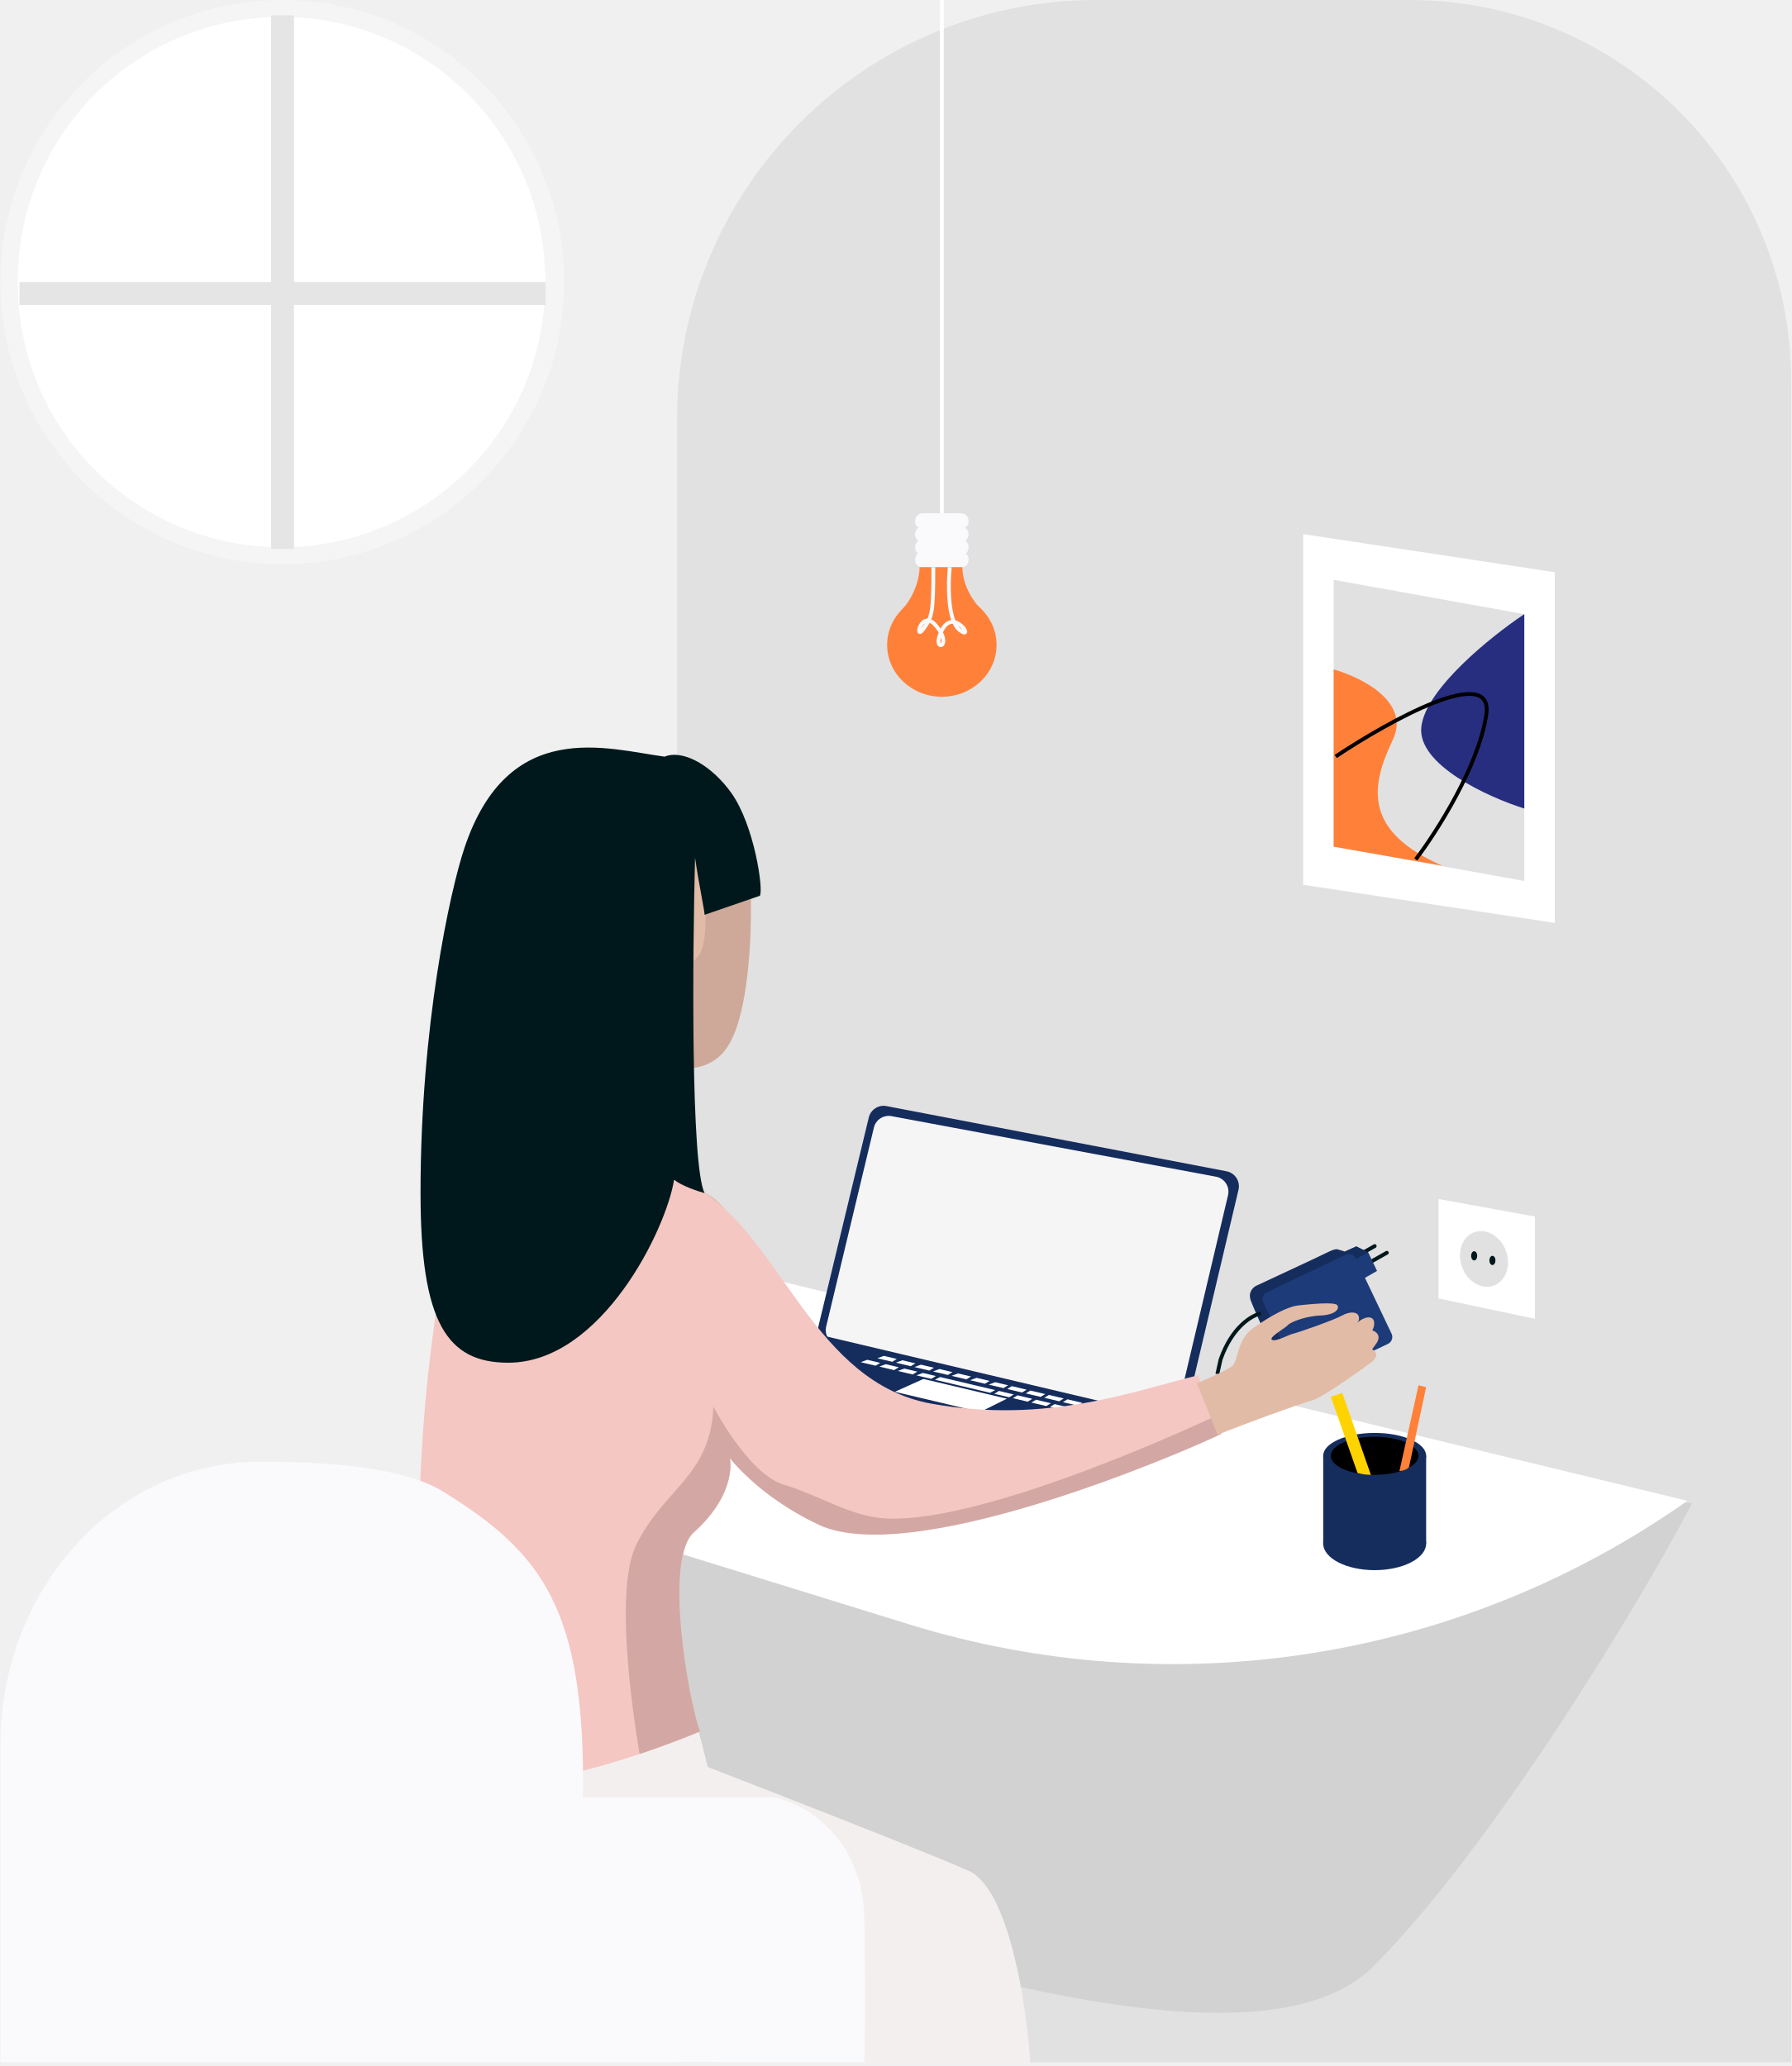
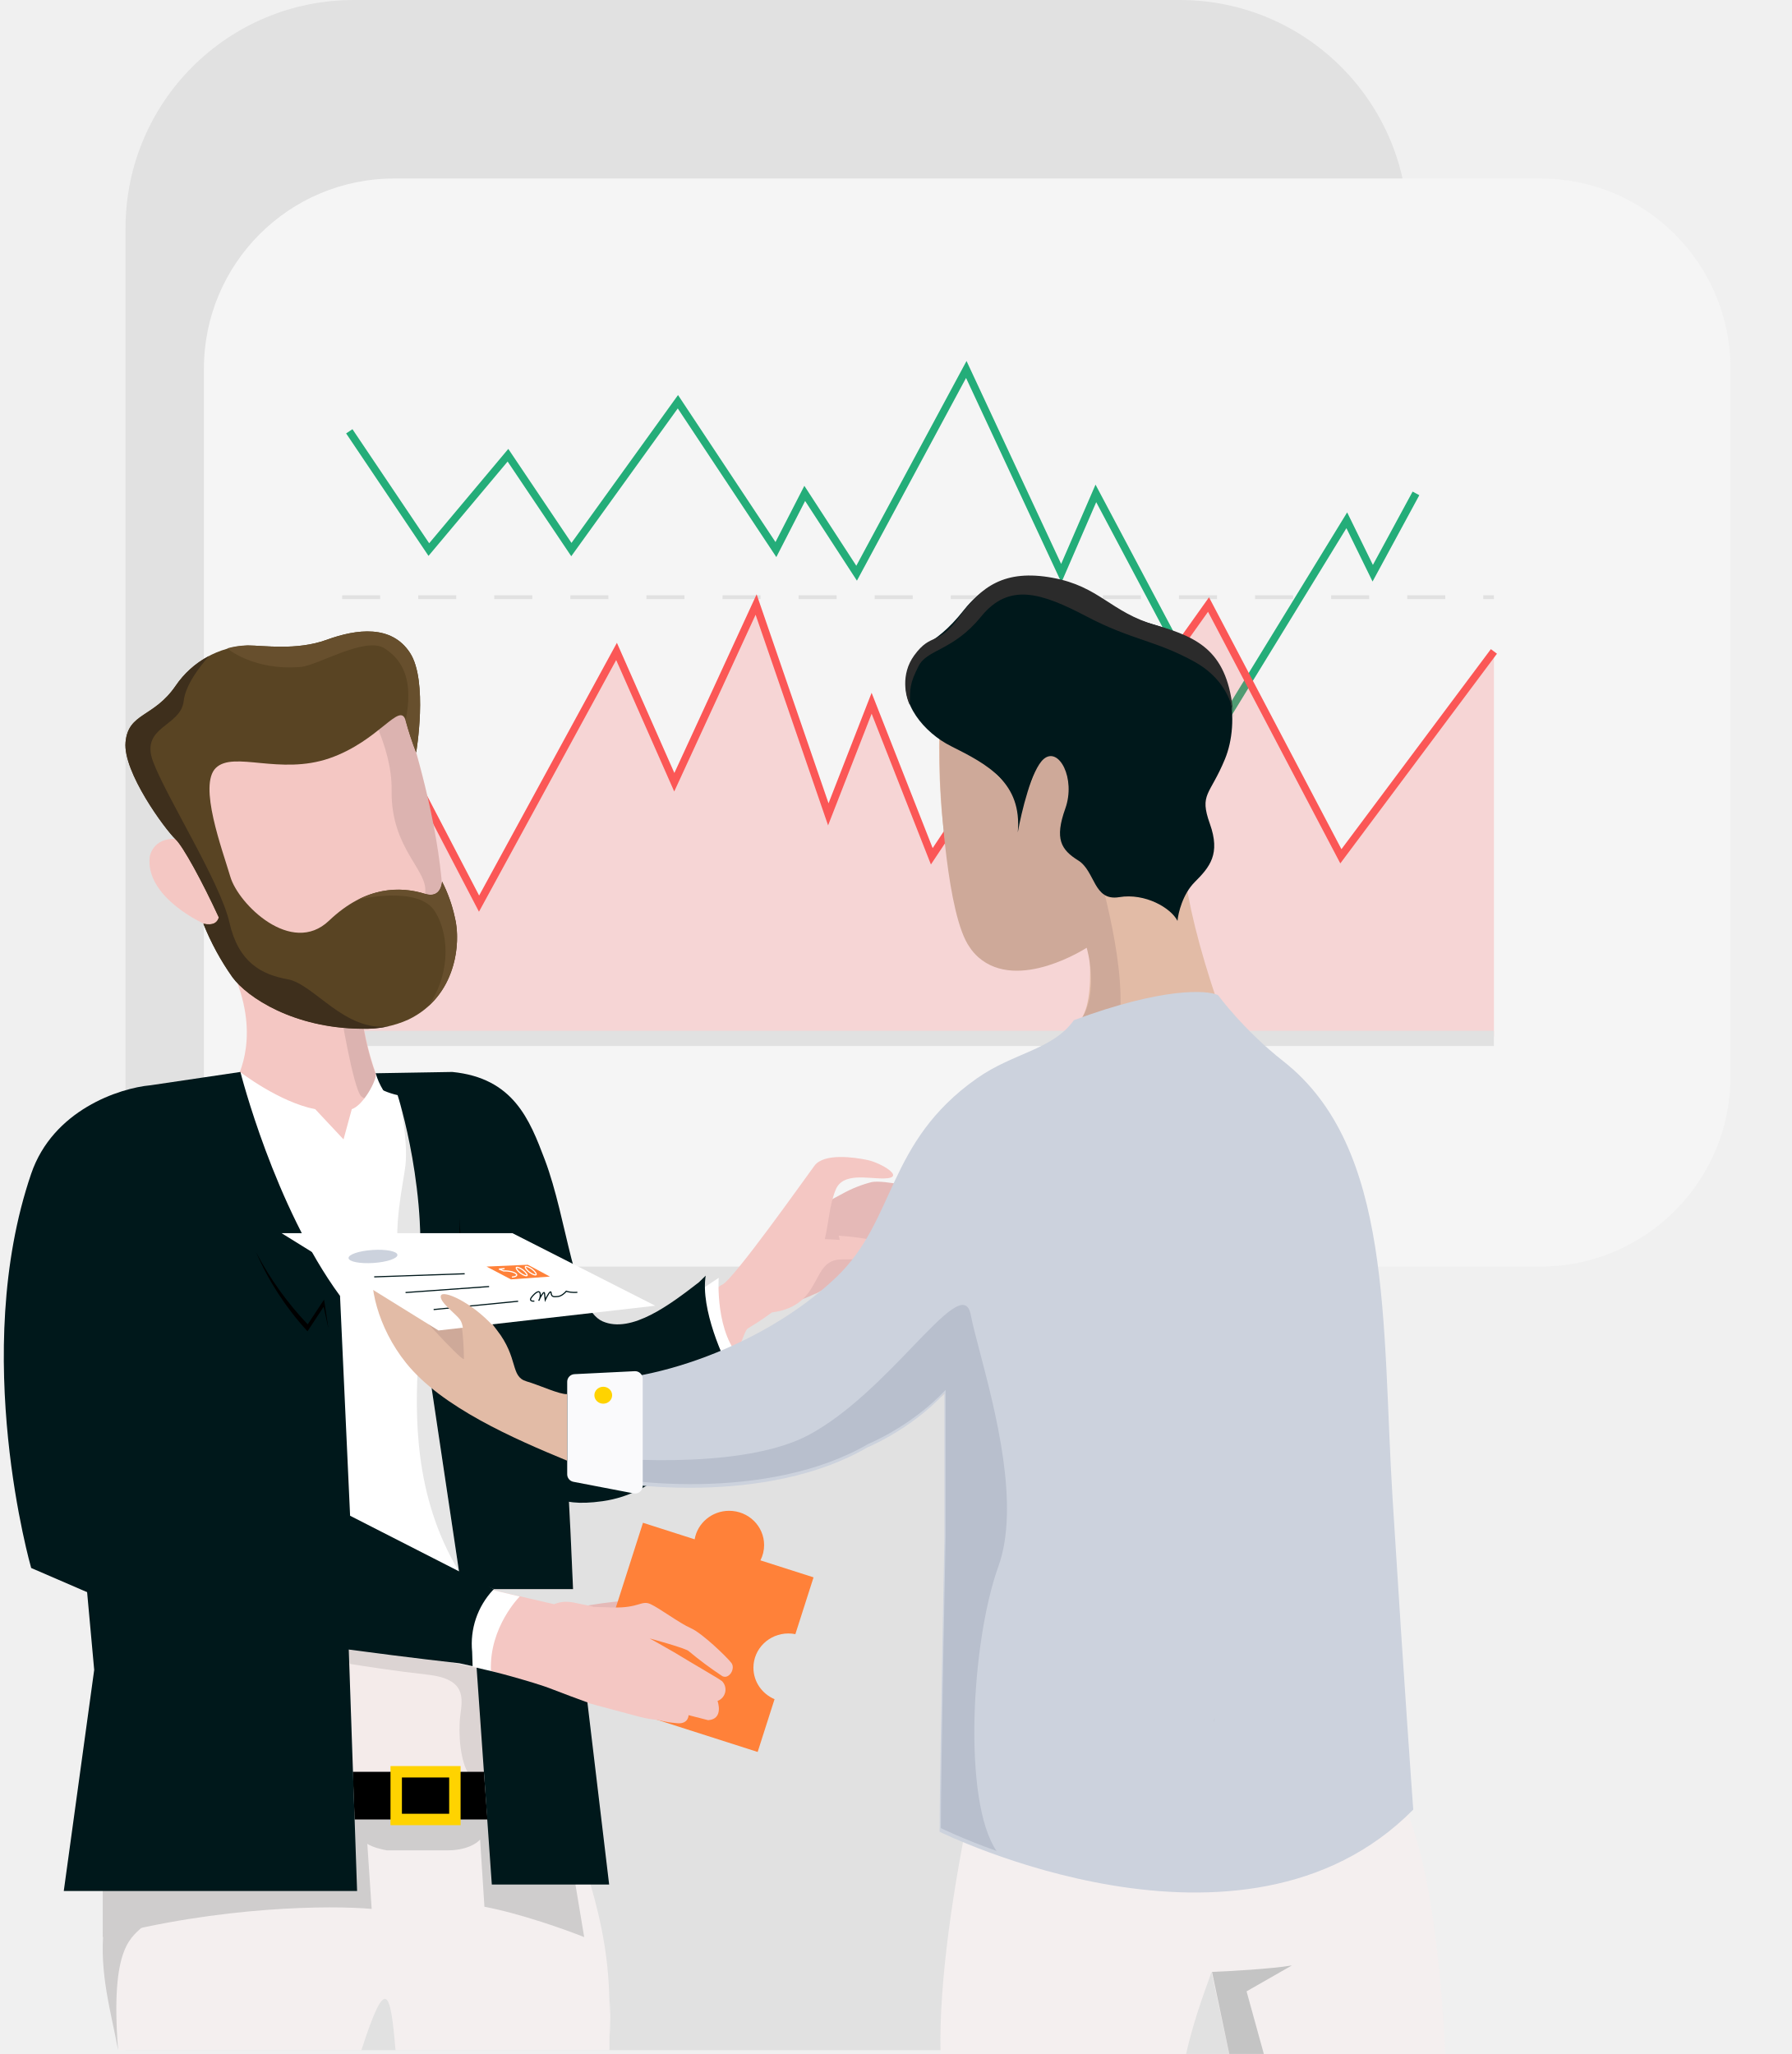
- <svg xmlns="http://www.w3.org/2000/svg" fill="none" viewBox="0 0 470 542">
-   <path fill="#E1E1E1" d="M469.802 100c0-55.228-44.772-100-100-100h-82.213c-60.752 0-110 49.249-110 110v431h292.213V100z" />
-   <path fill="#D2D2D2" d="M360.201 515.882c30.275-30.18 69.493-94.367 83.611-121.517l-280.04-31.416-127.864 79.635c130.754 48.8 285.007 112.463 324.293 73.298z" />
-   <path fill="#fff" d="M407.806 150.117l-66-10v92l66 10v-92z" />
-   <path fill="#E1E1E1" d="M399.806 161.117l-50-9v70l50 9v-70z" />
-   <path fill="#272E80" d="M372.806 190.617c1.2-10 18.5-23.833 27-29.5v51c-9.5-3-28.2-11.5-27-21.5z" />
-   <path fill="#FF8139" d="M365.306 194.117c4.8-10-8.334-16.5-15.5-18.5v46.5l28.5 5c-20.5-9-19-20.5-13-33z" />
-   <path stroke="#000" d="M371.344 225.454c5.333-7 16.5-24.4 18.5-38 2-13.6-25.5 1.667-39.5 11" />
-   <path fill="#fff" d="M133.644 393.721l-3.266-75.604 312.202 75.604a234.148 234.148 0 01-204.197 32.393l-104.739-32.393z" />
-   <ellipse fill="#152D5D" rx="13.5" ry="7" transform="matrix(-1 0 0 1 360.562 404.918)" />
-   <ellipse fill="#152D5D" rx="13.5" ry="6" transform="matrix(-1 0 0 1 360.562 381.918)" />
-   <path fill="#152D5D" d="M374.062 404.918v-23h-27v23h27z" />
-   <ellipse fill="#000" rx="11.5" ry="5" transform="matrix(-1 0 0 1 360.562 381.918)" />
-   <path fill="#FF8139" d="M374.062 363.918l-4.5 21c-.8.8-2 1-2.5 1l5-22.5 2 .5z" />
-   <path fill="#FFD300" d="M352.062 365.418l7.5 21.5c-1.6 0-3-.333-3.5-.5l-7-20 3-1z" />
-   <path fill="#152D5D" d="M227.874 293.164a4 4 0 014.642-2.991l89.192 17.103a4 4 0 013.139 4.849l-14.001 59.191a3.999 3.999 0 01-4.813 2.972l-88.539-20.943a4 4 0 01-2.968-4.83l13.348-55.351z" />
-   <path fill="#F5F5F5" d="M229.213 295.813a3.999 3.999 0 014.623-3l85.106 15.885a4 4 0 013.159 4.853l-13.306 56.252a4 4 0 01-4.813 2.972l-84.316-19.944a3.999 3.999 0 01-2.969-4.825l12.516-52.193z" />
-   <path fill="#152D5D" d="M192.448 359.24l23.685-6.729 92.449 21.868-21.252 7.304-94.882-22.443z" />
-   <path fill="#fff" d="M192.908 357.293l-.46 1.946 4.353-1.025-3.893-.921z" />
-   <path fill="#152D5D" d="M192.908 357.291l23.685-6.729 92.449 21.868-21.252 7.304-94.882-22.443z" />
-   <path fill="#fff" d="M242.203 361.758l-7.476 3.369 22.382 5.295 6.99-3.485-21.896-5.179zM237.196 359.033l3.406.805-1.203.743-3.893-.92 1.69-.628zM232.331 357.884l3.406.806-1.204.743-3.892-.921 1.69-.628zM227.465 356.732l3.406.806-1.204.743-3.892-.921 1.69-.628zM262.011 364.902l3.893.921-1.204.743-3.892-.921 1.203-.743zM266.877 366.054l3.893.921-1.203.743-3.893-.921 1.203-.743zM271.743 367.207l3.892.92-1.203.743-3.893-.92 1.204-.743zM276.609 368.355l3.892.921-1.203.743-3.892-.921 1.203-.743zM281.474 369.508l3.893.92-1.204.743-3.892-.921 1.203-.742zM286.34 370.66l3.893.921-1.203.743-3.893-.921 1.203-.743zM241.55 358.009l3.406.806-1.204.743-3.892-.921 1.69-.628zM246.415 359.158l3.406.805-1.204.743-3.892-.92 1.69-.628zM251.281 360.31l3.406.806-1.203.743-3.893-.921 1.69-.628zM256.146 361.462l3.406.806-1.203.743-3.893-.921 1.69-.628zM261.012 362.611l3.406.806-1.203.743-3.892-.921 1.689-.628zM236.683 356.857l3.406.806-1.203.743-3.893-.921 1.69-.628zM231.818 355.705l3.406.805-1.203.743-3.893-.92 1.69-.628zM265.391 363.648l3.893.921-1.204.743-3.892-.921 1.203-.743zM270.257 364.8l3.893.921-1.203.743-3.893-.921 1.203-.743zM275.123 365.949l3.892.921-1.203.743-3.893-.921 1.204-.743zM279.989 367.101l3.892.921-1.203.743-3.893-.921 1.204-.743zM284.854 368.25l3.893.92-1.204.743-3.892-.92 1.203-.743zM289.72 369.402l3.893.921-1.204.743-3.892-.921 1.203-.743zM259.696 365.385l-14.458-3.42 1.342-.71 14.458 3.42-1.342.71zM242.062 360.185l3.406.806-1.203.743-3.893-.921 1.69-.628z" />
-   <path fill="#E2BBA6" d="M210.977 394.741s-10.865-1.462-19.56-12.276c0 0 2.169 9.092-9.429 19.505-8.033 7.189-1.767 45.488 1.617 52.246 0 0-32.052 31.58-84.226 6.288 0 0 13.104-47.69 14.058-74.654 1.174-30.619 4.719-50.304 15.443-79.211 10.724-28.906 13.264-44.856 11.808-60.076-1.455-15.219-.722-39.049 26.108-44.806 26.83-5.758 30.003 25.792 30.003 25.792s2.37 40.341-8.184 49.583c-9.248 8.15-25.103-2.193-25.103-2.193s-3.675 18.714.583 25.322c0 0 5.874 6.719 20.383 12.496 15.152 6.008 17.582 50.064 25.615 58.134" />
-   <path fill="#CEA999" d="M180.03 202.23c1.075 6.559 2.792 17.092 4.378 27.475-1.004-9.782-2.862-20.616-4.147-27.394l-.231-.081z" />
-   <path fill="#CEA999" d="M196.779 227.59l-12.371 2.113.623 9.411c.12 5.167-.292 9.312-1.567 11.275-5.342 8.24-7.47-11.014-11.889-10.594-4.418.421-6.476 5.447-3.303 14.018 3.173 8.571-8.234 10.954-9.218 15.76-.984 4.806-8.645 31.87 0 41.132l13.244-4.005a40.023 40.023 0 01-8.193-6.398c-4.258-6.608-.583-25.322-.583-25.322s15.845 10.343 25.103 2.193a12.062 12.062 0 002.009-2.323c5.271-7.38 6.024-26.113 6.175-30.128.151-4.016-.03-17.132-.03-17.132z" />
-   <path fill="#292289" d="M130.507 302.164s-4.8 4.005-9.128 16.02c-4.328 12.016 6.929-6.918 6.929-6.918l1.325-6.699.874-2.403z" />
-   <path fill="#F4EFEF" d="M182.3 450.633s15.365 54.962 14.502 89.366h-117s1-27.5 5.5-45.5 15.975-41.213 15.975-41.213 44.533 22.819 81.023-2.653z" />
-   <path fill="#F4EFEF" d="M254.064 490.805c-10.704-4.789-50.469-20.305-69.013-27.465l3.169 78.169h82.042c-.939-14.906-5.493-45.916-16.198-50.704z" />
-   <path fill="#F4C7C3" d="M314.219 360.799c-16.465 3.992-39.533 12.921-69.968 7.433-30.435-5.488-39.423-42.778-59.773-55.433a70.694 70.694 0 01-15.614-8.401c-23.798 7.84-34.512 5.077-39.241.151-.251.691-7.634 6.527-11.822 17.451-5 31-6.835 44.727-7.939 75.336-1.004 26.964-8.595 55.951-8.595 55.951 7.34 33.452 82.338.931 82.338.931-2.953-7.85-9.62-45.057-1.617-52.246 11.598-10.413 9.429-19.505 9.429-19.505 18.718 19.505 42.613 19.505 42.613 19.505 22.809 0 74.241-19.505 86.216-26.25l-6.027-14.923z" />
-   <path fill="#D3A8A4" d="M320.372 376.176l-1.81-4.57s-58.928 27.953-85.948 26.769c-9.341-.41-17.641-6.096-26.989-8.87-9.348-2.773-18.506-20.485-18.506-20.485-.803 18.373-12.883 21.266-20.233 36.245-5.452 11.115-1.526 40.472.864 54.89 9.348-3.124 15.855-5.938 15.855-5.938-2.952-7.85-9.62-45.057-1.617-52.246 11.598-10.413 9.429-19.504 9.429-19.504 8.695 10.833 22.251 17.021 22.251 17.021 23.542 12.817 95.007-17.69 106.704-23.312z" />
-   <path fill="#000" d="M133.479 464.07c.181 1.212.352 2.393.523 3.565-.171-1.172-.342-2.353-.523-3.565zM133.338 463.15c0-.321-.09-.641-.14-1.002.04.361.1.681.14 1.002z" opacity=".3" />
-   <path fill="#00181B" d="M184.802 240l14.5-5.001c1-1.5-1.429-18.5-7.5-27-5-7-12.5-11.5-17.5-9.5-15-2-41-10.499-52.5 24.001-3.772 11.314-11.5 46.499-11.5 90.499 0 34.064 7 44.5 23 44.5 24.5 0 41.5-35.166 43.5-48 2 1.6 6.166 3 8 3.5-3.6-7.2-3.167-61.666-2.5-88 1 7.001 2.5 13.834 2.5 15.001z" />
-   <path fill="#E1E1E1" d="M133.938 521l-4.136 19h10c-2-9-5.228-16.833-5.864-19z" />
-   <path fill="#C4C4C4" d="M133.802 521l-4 19h-8l4-14.5-10.5-6c4.8.8 14.333 1.333 18.5 1.5z" />
-   <path fill="#FAFAFC" d="M116.222 391.305c-9.706-5.994-28.216-7.87-47.652-7.86-39.527.021-68.462 34.639-68.462 74.166v83.388h226.583c.134-3.497.322-15.897 0-37.524-.323-21.627-15.724-30.262-23.384-31.876H152.91c.646-49.387-10.553-64.155-36.688-80.294z" />
-   <path fill="#00181B" d="M363.5 328.221a.5.5 0 11.491.871l-.491-.871zm-5.073 2.86l5.073-2.86.491.871-5.073 2.86-.491-.871zM360.316 326.467a.5.5 0 11.491.871l-.491-.871zm-5.073 2.86l5.073-2.86.491.871-5.073 2.86-.491-.871z" />
-   <path fill="#1C3B78" d="M361.182 333.421l-3.564 2.039-5.977-6.513 4.1-1.963 3.142 1.609 2.299 4.828z" />
-   <path fill="#152D5D" d="M355.734 330.284l3.121-1.739-3.121-1.561-3.031 1.338 1.516.624c.713.321 1.307 1.026 1.515 1.338z" />
-   <path fill="#152D5D" d="M354.703 329.182a4.075 4.075 0 011.075 1.374l-20.366 27.217c-2.101-4.578-6.509-14.298-7.337-16.556-.828-2.258.658-3.575 1.505-3.951 5.806-2.694 17.7-8.233 18.822-8.83 1.123-.597 2.001-.727 2.3-.717 1.095.299 3.428 1.01 4.001 1.463z" />
-   <path stroke="#00181B" d="M330.709 344.57c-2.277.441-7.579 3.481-10.575 12.118l-.837 3.782" />
-   <rect width="26.844" height="25.879" fill="#1C3B78" rx="2" transform="scale(-1 1) rotate(25.461 -904.021 -620.91)" />
-   <path fill="#E2BBA6" d="M323.125 358.445c-1.421 1.066-6.71 3.405-9.177 4.441l5.421 13.521c6.907-2.819 21.223-8.035 24.387-8.881 3.164-.845 12.674-7.753 15.744-10.008 2.457-1.805 1.287-3.102.395-3.524l1.2-1.692c1.276-2.03-.268-3.045-1.2-3.299.395-.339 1.186-2.843-.395-3.331-1.226-.379-2.871.745-3.604 1.407.4-.381.523-.767.534-.919.296-2.221-2.368-2.221-4.441-1.036-2.072 1.184-11.397 4.44-12.729 4.736-1.333.296-4.589 2.221-5.625 1.629-1.036-.593 3.552-3.109 4.144-3.849.592-.74 4.589-2.368 8.438-2.516 3.848-.148 5.18-1.629 4.588-2.665-.592-1.036-7.401-.296-10.213 0-2.812.296-7.253 2.665-11.842 5.921-4.588 3.257-3.848 8.733-5.625 10.065z" />
-   <path fill="#fff" d="M402.601 345.992v-26.84l-25.307-4.601v26.073l25.307 5.368z" />
-   <ellipse fill="#E1E1E1" rx="6.131" ry="7.449" transform="scale(-1 1) rotate(20.05 -1128.768 -935.782)" />
-   <ellipse fill="#00181B" rx=".791" ry="1.208" transform="matrix(-1 0 0 1 391.446 330.665)" />
-   <ellipse fill="#00181B" rx=".791" ry="1.208" transform="matrix(-1 0 0 1 386.657 329.458)" />
-   <path stroke="#fff" d="M247.039 0v138" />
-   <path fill="#F5F5F5" d="M147.966 74.142C148.044 33.258 114.922 0 74.037 0 33.207 0 .108 33.17.108 74s33.1 74 73.929 74c40.774 0 73.85-33.083 73.929-73.858z" />
-   <path fill="#fff" d="M4.746 70.707C6.29 33.671 36.764 4.441 73.832 4.441c36.692 0 66.995 28.66 69.038 65.296l.238 4.264-.237 4.265c-2.044 36.636-32.347 65.295-69.04 65.295-37.067 0-67.541-29.23-69.085-66.265L4.608 74l.138-3.294z" />
-   <path fill="#E5E5E5" d="M5.108 74h138v6h-138z" />
-   <path fill="#E5E5E5" d="M77.108 4v140h-6V4z" />
-   <rect width="14.012" height="4.145" fill="#FAFAFC" rx="2" transform="matrix(-1 0 0 1 254.045 134.648)" />
-   <rect width="14.012" height="4.145" fill="#FAFAFC" rx="2" transform="matrix(-1 0 0 1 254.045 138.102)" />
-   <rect width="14.012" height="4.145" fill="#FAFAFC" rx="2" transform="matrix(-1 0 0 1 254.045 141.488)" />
-   <rect width="14.012" height="4.145" fill="#FAFAFC" rx="2" transform="matrix(-1 0 0 1 254.045 144.727)" />
-   <ellipse fill="#FF8139" rx="14.347" ry="13.607" transform="matrix(-1 0 0 1 247.038 169.181)" />
-   <path fill="#FF8139" d="M241.19 148.777h11.226c.09 5.403 3.464 9.763 5.177 11.305l-21.165.034c3.901-4.173 4.8-9.298 4.762-11.339z" />
-   <path stroke="#FAFAFC" d="M249.122 148.777c-.469 4.521-.598 14.162 2.643 16.557 4.051 2.995-1.54-6.165-4.711 0-3.17 6.165 3.533 4.604-1.665-1.31-3.787-4.31-5.593 4.235-3.288 1.092 2.432-3.316 2.706-4.273 2.706-16.339" />
+ <svg xmlns="http://www.w3.org/2000/svg" fill="none" viewBox="0 0 471 540">
+   <path fill="#E1E1E1" d="M354.172 392.041l15.896-329.147C371.721 28.661 344.411 0 310.138 0H93C59.863 0 33 26.863 33 60v389.146h261.242c32.012 0 58.386-25.131 59.93-57.105z" />
+   <path fill="#E1E1E1" d="M359 361c0-55.228-44.772-100-100-100H143c-60.751 0-110 49.249-110 110v168h326V361z" />
+   <rect width="401.325" height="286.051" x="53.606" y="46.931" fill="#F5F5F5" rx="50" />
+   <path stroke="#E1E1E1" stroke-dasharray="10 10" d="M89.94 157.005h302.794" />
+   <path stroke="#24AD79" stroke-width="2" d="M372.241 129.714l-11.367 20.987-6.82-13.921-33.343 54.412-32.619-61.478-9.094 20.987-24.972-53.564-28.831 53.564-13.64-20.987-7.578 14.769-25.765-38.866-28.004 38.866-16.671-24.804-20.799 24.804-20.914-31.093" />
+   <path stroke="#FB5756" stroke-width="2" d="M93.76 175.802l32.176 61.765 36.146-66.307 15.183 34.392 21.509-46.721 18.979 55.157 11.387-29.201 15.815 40.233 20.244-30.499 13.285 19.467 39.222-55.157L352.5 225.12l40.234-53.86" />
+   <path fill="#FB5756" d="M317.706 158.931L352.5 225.12l40.234-53.86V272.5H93.76v-96.698l32.176 61.765 36.146-66.307 15.183 34.392 21.509-46.721 18.979 55.157 11.387-29.201 15.815 40.233 20.244-30.499 13.285 19.467 39.222-55.157z" opacity=".2" />
+   <path stroke="#E1E1E1" stroke-width="4" d="M91.941 273h300.773" />
+   <path fill="#E5B9B7" d="M150.998 424.609a11.883 11.883 0 013.926-2.596c4.139-.695 8.315-1.15 12.506-1.366 2.231 0 11.079 3.858 11.733 4.289.654.43 1.041 2.597-2.364 2.493-3.406-.104-25.801-2.82-25.801-2.82z" />
+   <path fill="#FF8139" fill-rule="evenodd" d="M199.91 410.222a8.815 8.815 0 00.967-4.025c0-4.973-4.117-9.004-9.195-9.004-4.553 0-8.333 3.24-9.067 7.493l-13.584-4.347-14.691 45.902 44.84 14.351 4.441-13.877c-3.267-1.381-5.553-4.564-5.553-8.27 0-4.973 4.117-9.005 9.195-9.005.627 0 1.239.062 1.83.179l4.778-14.929-13.961-4.468z" clip-rule="evenodd" />
+   <path fill="#E5B9B7" d="M218.534 315.427s1.278-.727 2.974-1.617a32.274 32.274 0 017.717-3.057c3.584-.564 12.358 1.707 15.243 2.3 2.885.594 8.149 1.9 8.149 1.9-.312 1.929 2.037 2.047 2.037 2.047-.193 1.38-2.052 1.365-3.569 1.484a15.848 15.848 0 01-3.613-.386c.025.794.325 1.554.847 2.152a2.985 2.985 0 01-1.606.386 23.092 23.092 0 00-10.409 2.463c-4.313 2.537-8.58 6.573-14.633 12.123a30.387 30.387 0 01-7.227 4.882h-.119l-.892.415a29.676 29.676 0 01-3.822 1.484c-.372.119-.743.208-1.1.297l10.023-26.873z" />
+   <path fill="#F4EFEF" d="M160.205 526.19c-.457-27.359-10.793-42.148-15.743-70.646H36.505c-7.426 17.099-9.14 38.188-9.14 56.997 0 15.047 1.455.64 3.93 26.478h63.708c6.52-20.279 7.646-15.579 8.979 0h56.221c.023-4.095.047-6.994.071-8.973.163-13.55.313 16.059 0 0-.021-1.072-.044-2.349-.069-3.856z" />
+   <path fill="#CFCDCD" d="M153.578 509.266l-2.28-13.683v-1.711h-20.525l-1.711-17.104H92.574v18.815l-65.566 1.14v12.543c31.015-8.21 60.054-8.362 70.697-7.412l-1.14-17.104c1.368.912 3.991 1.52 5.131 1.71h15.964c5.017 0 7.791-1.9 8.552-2.85l1.14 17.674c9.578 1.824 21.475 6.081 26.226 7.982z" />
+   <g clip-path="url(#clip0)">
+     <path fill="#CFCDCD" d="M31.04 539c-2.14-28.05 3.748-29.563 6.96-33l-10.707.825c-1.285 11.88 1.963 22.275 3.748 32.175z" />
+   </g>
+   <path fill="#F4C7C3" d="M232.423 309.816c5.948-.104-.774-4.081-4.328-4.838-3.554-.756-11.48-1.869-13.978 1.484-2.498 3.354-21.369 30.093-24.313 31.324-2.945 1.232-18.539 18.683-18.539 18.683-33.25 3.799-10.388-4.613-18.002-7.982-7.613-3.368-9.106-27.213-20.735-39.425-11.629-12.212-10.855-24.899-20.685-22.109-11.331 3.205-11.168-.534-11.168-.534l-.951-1.707a72.382 72.382 0 01-4.7-18.934c4.938 1.054 4.551 1.395 9.101.164 26.768-7.316 1.978-78.912 1.978-78.912-7.36-19.527-56.419-3.947-62.59 6.975-5.948 10.505 2.677 26.516 2.677 26.516-6.127-.223-6.826 4.719-6.826 4.719-1.25 10.624 14.053 17.509 14.053 17.509l1.487 1.87c13.592 19.097 10.186 32.644 7.658 38.417-.565 1.201-5.353 4.006-10.26 3.917-6.246-.089-23.511.341-32.21 21.798-16.522 40.702-1.28 101.109 7.51 107.015 8.788 5.906 92.881 17.806 92.881 17.806l8.566 5.713 10.171 2.968c3.257 1.083 9.696 3.976 17.845 6.143 10.216 2.671 11.703 3.279 14.469 3.62 3.108.371 2.602.668 6.513 1.024 2.974.267 2.974-2.122 2.974-2.122l5.146 1.321c4.193-.282 2.468-5.06 2.468-5.06a3.18 3.18 0 002.008-2.274 3.162 3.162 0 00-.818-2.919c-.892-.727-8.923-5.327-10.618-6.411-1.695-1.083-8.402-4.822-8.402-4.822s9.741 2.626 10.291 3.368a97.705 97.705 0 008.803 6.544c1.77.89 3.51-1.974 2.379-3.472-1.13-1.499-7.673-7.835-10.662-9.141-2.989-1.306-8.164-5.208-10.588-6.321-2.424-1.113-2.974 1.068-9.948.875-6.974-.192-4.461-.089-5.547-.311-1.085-.223-2.662-.579-4.535-.95-2.117-.419-3.616-.271-5.339.401l-17.071-3.947h22.097c-1.888-44.486-5.442-67.797-5.442-67.797s-7.183 37.719 18.291 34.128c25.473-3.591 30.939-33.568 33.036-34.859.937-.578 3.45-2.062 6.349-4.229 13.8-1.825 9.86-13.933 18.336-13.933 9.8 0 11.748-.564 11.748-2.374 0-1.811-9.785-2.745-16.165-2.968 1.056-4.57 1.205-8.903 2.826-12.924 1.873-4.704 8.342-2.953 12.759-3.027z" />
+   <path fill="#000" d="M108.022 264.221c6.111-6.055 2.528-23.089 3.702-29.217 1.175-6.129-9.011-11.619-8.773-27.244.178-11.663-7.168-24.098-10.915-29.677 6.706.846 12.015 3.561 14.067 9.007 0 0 22.187 63.984 1.919 77.131zM94.98 288.243c-2.156-1.988-5.68-23.742-5.68-23.742l5.68 1.484a72.256 72.256 0 004.699 18.934l.952 1.707s3.732 2.493 11.242 1.365l-1.666.564c-5.115 1.113-13.07 1.676-15.227-.312z" opacity=".1" />
+   <path fill="#fff" d="M188.94 335.945l-10.263 6.841c-20.525 11.403-15.703 9.531-23.703 7.216-12.432-3.665-7.649-37.378-19.278-49.62-11.629-12.242-14.023-16.174-23.793-13.355-9.77 2.82-11.897-4.169-13.086-4.837.267 1.87-3.39 8.473-6.335 9.408l-2.171 7.953-7.436-7.939c-9.472-1.854-19.718-9.763-19.718-9.763-.58 1.202 1.487 7.82-9.294 5.119-6.053-1.484-25.057.326-33.756 21.783-18.157 44.738-6.529 95.5 7.51 107.015 8.178 6.707 92.881 17.806 92.881 17.806l.119 3.769 8.446 1.944c-.49-11.515 7.57-19.572 7.57-19.572l-8.045-1.914h22.097c-1.888-44.486-5.442-67.797-5.442-67.797s-7.183 37.719 18.29 34.128c17.325-2.448 23.126-15.117 31.678-26.52-7.316-6.811-6.271-21.665-6.271-21.665z" />
+   <path fill="#000" d="M120.662 413.125l-4.774-31.963-4.461-29.795-1.68-11.263a67.24 67.24 0 00.595-18.77c-.908-9.052-.506-20.433-5.086-30.924 0 0 2.007 9.259 1.338 15.892-.416 4.17-3.524 16.723-1.487 26.413 2.037 9.689 5.428 12.108 4.774 25.418-.655 13.31-1.309 35.063 10.781 54.992z" opacity=".1" />
+   <path fill="#F4EBEA" d="M125.864 438.445l-34.272-7.98 1.143 35.338h36.557l-3.428-27.358z" />
+   <path fill="#DCD4D3" d="M125.553 438.569l3.988 27.937h-6.267c-2.279-3.421-2.848-10.833-2.279-15.394.57-4.561 1.709-9.692-8.545-10.832-8.204-.913-17.092-2.281-20.51-2.851l-1.71-6.842 1.71.571 33.613 7.411z" />
+   <path fill="#000" d="M128.149 478.343l-.931-12.539H92.735l.49 12.539h34.924z" />
+   <path stroke="#FFD300" stroke-width="3" d="M119.582 478.342v-12.539h-15.423v12.539h15.423z" />
+   <path fill="#00181B" d="M8.197 308.578c5.71-16.708 23.08-22.51 31.437-23.267l23.568-3.492s8.922 35.345 26.187 58.879l2.647 57.796 37.801 19.29-.238.237a20.743 20.743 0 00-5.473 16.249l.119 3.769-3.524-.772s-51.58-5.716-78.064-11.711c-2.2-.504-9.122-2.381-9.122-2.381L8.197 412.226s-16.194-56.254 0-103.648z" />
+   <path fill="#00181B" d="M185.519 335.374l-1.785 1.739c-7.337 5.673-17.726 13.631-25.339 10.262-7.614-3.368-9.197-26.709-15.175-42.497-4-10.55-8.223-21.457-24.313-23.059l-20.15.341a18.337 18.337 0 001.978 4.452l.298.178a20.28 20.28 0 003.494 1.127s8.551 26.502 5.235 52.202l11.063 74.059 9.012 3.606h20.819c-1.889-44.515-2.528-40.183-2.528-40.183s-15.207 20.658 10.267 17.067c14.499-2.047 25.339-13.683 34.083-33.368-2.29-3.754-8.357-17.171-6.959-25.926zM129.292 495.442l-3.999-56.997c1.714.38 5.941 1.368 9.14 2.28 3.998 1.14 7.996 2.28 10.852 3.42 2.285.911 7.045 2.659 9.14 3.419l5.712 47.878h-30.845zM93.877 497.152l-2.284-66.116-69.116-17.099 2.285 25.078-7.997 58.137h77.112z" />
+   <path fill="#000" d="M86.355 349.334l-1.16-7.672-4.297 6.514a83.945 83.945 0 01-13.577-18.948 74.373 74.373 0 0013.517 20.773l4.238-6.439 1.28 5.772zM111.442 347.034l1.993-7.42 4.609 4.452s3.376-13.191 2.692-23.831a67.485 67.485 0 01-2.424 26.116l-4.461-4.57-2.409 5.253z" />
+   <path fill="#594423" d="M119.562 241.147a38.504 38.504 0 00-3.346-9.378s-.163 4.555-4.461 3.234c-6.35-1.943-15.45-2.3-25.28 7.064-9.83 9.363-23.793-4.348-25.92-11.56-2.126-7.211-8.49-24.127-3.792-28.638 4.7-4.511 16.804 1.988 29.86-2.522 13.057-4.511 18.559-15.121 20.016-9.898a82.565 82.565 0 002.766 8.399s3.198-18.845-1.635-26.235c-4.833-7.389-13.934-6.306-21.875-3.413-7.94 2.894-16.61 1.484-20.819 1.484a24.31 24.31 0 00-10.691 3.071 24.254 24.254 0 00-8.195 7.509c-5.784 8.458-12.461 7.019-13.175 14.839-.714 7.82 10.305 22.806 13.175 25.552 1.934 1.825 6.945 10.95 11.347 20.506-.387 1.366-1.487 2.211-4.06 1.662a68.122 68.122 0 007.644 14.067c3.925 5.342 16.12 13.355 33.785 13.533 4.285.21 8.557-.604 12.462-2.374 12.625-6.069 13.904-20.24 12.194-26.902z" />
+   <path fill="#3E2F1C" d="M75.633 257.454c-6.959-1.261-12.952-4.451-15.331-14.972-2.38-10.52-16.58-32.941-20.06-42.245-3.48-9.304 7.271-9.141 8.044-15.922.491-4.229 4.075-8.903 6.692-11.871a24.28 24.28 0 00-8.803 7.865c-5.785 8.458-12.462 7.018-13.175 14.838-.714 7.82 10.305 22.807 13.175 25.552 1.933 1.825 6.944 10.951 11.346 20.507-.386 1.365-1.487 2.211-4.06 1.662a68.148 68.148 0 007.644 14.067c3.926 5.342 16.12 13.354 33.786 13.532a29.576 29.576 0 007.435-.667c-11.733 1.558-19.748-11.085-26.692-12.346z" />
+   <path fill="#674F2D" d="M59.737 170.456s6.825 5.935 19.332 4.882c4.431-.341 16.952-8.132 22.023-4.882 5.071 3.25 7.584 8.695 5.547 18.964a82.381 82.381 0 002.766 8.398s3.197-18.815-1.636-26.205c-4.833-7.389-13.934-6.306-21.875-3.413-7.94 2.894-16.61 1.484-20.819 1.484-1.806.021-3.6.28-5.338.772zM119.561 241.146a38.497 38.497 0 00-3.346-9.377s-.163 4.555-4.461 3.234a22.823 22.823 0 00-17.562 1.484c.46-.104 15.971-3.754 20.194 3.205 4.223 6.96 3.539 17.272-1.799 24.855 7.703-6.915 8.417-17.806 6.974-23.401z" />
+   <path fill="#F4C7C3" d="M220.481 324.864c2.996.194 5.976.575 8.923 1.143 1.948.638 2.751 1.32 2.647 2.359-.104 1.039-2.186 1.84-4.833 1.781l-5.413-.119-1.324-5.164z" />
+   <path fill="#E2BBA6" d="M231.051 375.149s12.329-1.659 22.197-13.93c0 0-2.461 10.317 10.699 22.133 9.116 8.158 2.006 51.618-1.834 59.288 0 0 36.371 35.836 95.577 7.135 0 0-14.87-54.118-15.952-84.716-1.334-34.745-5.356-57.083-17.525-89.885-12.169-32.803-15.052-50.903-13.4-68.173 1.652-17.271.82-44.312-29.626-50.846-30.446-6.533-34.047 29.269-34.047 29.269s-2.689 45.778 9.287 56.265c10.494 9.249 28.486-2.488 28.486-2.488s4.171 21.236-.661 28.735c0 0-6.665 7.624-23.13 14.18-17.195 6.817-19.952 56.81-29.068 65.968" />
+   <path fill="#CEA999" d="M266.169 156.69c-1.219 7.442-3.167 19.395-4.968 31.178 1.14-11.101 3.248-23.395 4.706-31.087l.262-.091z" />
+   <path fill="#CEA999" d="M247.163 185.47l14.038 2.397-.706 10.681c-.137 5.862 3.261 6.152 4.708 8.379 6.062 9.351 5.767-8.857 10.781-8.379 5.013.477 7.129 6.953 3.528 16.679-3.6 9.726 9.344 12.43 10.461 17.884 1.116 5.454 9.81 36.166 0 46.676l-15.03-4.545a45.397 45.397 0 009.298-7.261c4.831-7.499 1.432-18.816 1.432-18.816s-17.981 11.737-28.487 2.489a13.68 13.68 0 01-2.279-2.636c-5.982-8.374-7.607-39.551-7.778-44.108-.171-4.556.034-19.44.034-19.44z" />
+   <path fill="#00181B" d="M274.371 199.55c-3.177 2.723-5.862 13.996-6.808 19.291 1.135-13.05-7.827-17.814-17.589-22.695-6.809-3.405-13.83-11.348-11.348-19.291 2.837-9.079 6.241-5.674 14.752-16.455 8.511-10.78 20.188-9.675 26.1-7.376 10.213 3.972 10.78 5.107 17.022 8.511 5.569 3.038 6.316 1.684 15.886 6.242 11.916 5.673 13.618 22.127 9.646 31.773-3.972 9.646-6.809 9.078-3.972 17.022 2.837 7.943 0 11.347-3.971 15.319-3.178 3.177-4.35 8.133-4.54 10.213-1.702-3.404-8.51-7.376-15.319-6.241-6.809 1.135-6.241-6.809-10.78-9.646-4.539-2.837-6.242-5.674-3.405-13.617 2.837-7.943-1.702-16.454-5.674-13.05z" />
+   <path fill="#2B2B2B" d="M239.194 185.366c-1.135-2.27-2.496-8.057 1.135-13.05 4.539-6.241 6.241-2.27 11.915-10.213 5.674-7.944 11.915-12.483 24.397-10.213 12.483 2.269 15.32 9.078 27.235 12.482 11.607 3.317 18.907 7.172 20.325 23.104.07.486.101.922.101 1.294a54.54 54.54 0 00-.101-1.294c-.495-3.461-2.947-9.478-10.112-13.458-10.213-5.674-16.454-5.674-28.369-11.915-11.915-6.241-20.426-9.078-27.802 0-7.376 9.078-14.185 8.511-16.454 13.05-2.27 4.539-2.27 5.674-2.27 10.213z" />
+   <path fill="#F4EFEF" d="M263.594 438.572S246.281 500.96 247.261 540h132.68s-1.17-31.224-6.276-51.65c-5.107-20.426-18.129-46.767-18.129-46.767s-50.534 25.894-91.942-3.011z" />
+   <path fill="#CCD2DD" d="M219.903 335.723c-20.43 19.555-53.334 29.504-70.356 26.667v24.756c12.482 4.083 52.2 8.72 78.451-6.611 0 0 11.196-4.527 20.274-14.173v38.339s-1.259 61.916-1.259 76.864c0 0 79.689 39.572 124.512-5.819 0 0-2.305-31.424-5.431-81.752-2.858-46.021.195-92.314-28.742-115.009-10.446-8.193-17.138-17.359-17.138-17.359-2.944-1.401-14.645-2.046-37.899 6.578-5.58 7.837-15.886 8.511-25.532 15.32-23.83 16.821-21.133 37.133-36.88 52.199z" />
+   <path fill="#000" d="M318.995 453.82c-.205 1.375-.399 2.715-.593 4.045.194-1.33.388-2.67.593-4.045zM319.154 452.775c0-.364.102-.727.159-1.136-.045.409-.113.772-.159 1.136z" opacity=".3" />
+   <path fill="#E1E1E1" d="M318.474 518.421l4.693 21.561H311.82c2.269-10.213 5.932-19.102 6.654-21.561z" />
+   <path fill="#C4C4C4" d="M318.628 518.421l4.539 21.561h9.079l-4.54-16.455 11.916-6.808c-5.447.908-16.265 1.513-20.994 1.702z" />
+   <path fill="#B8BFCD" fill-rule="evenodd" d="M261.982 486.624c-8.949-13.095-6.668-55.012.473-74.788 5.765-15.965-.785-40.886-4.853-56.359-1.057-4.025-1.947-7.41-2.409-9.833-1.188-6.239-6.958-.244-15.377 8.503-7.417 7.705-16.889 17.546-27.095 23.042-15.505 8.349-45.415 7.299-62.852 5.262v3.738c12.482 4.083 52.199 8.72 78.45-6.611 0 0 11.197-4.527 20.275-14.173v38.339s-1.259 61.917-1.259 76.864c0 0 5.592 2.777 14.647 6.016z" clip-rule="evenodd" />
+   <path fill="#FAFAFC" d="M149.111 387.602v-24.334a2 2 0 011.902-1.998l15.85-.782a2 2 0 012.099 1.997v28.163a2 2 0 01-2.378 1.964l-15.85-3.046a2 2 0 01-1.623-1.964z" />
+   <ellipse cx="158.59" cy="366.807" fill="#FFD300" rx="2.333" ry="2.225" />
+   <path fill="#CEA999" d="M126.968 349.38l-3.448 13.792-14.367-7.327-6.465-15.516 9.051-1.58 15.229 10.631z" />
+   <path fill="#E2BBA6" d="M138.421 363.164c3.495 1.019 8.657 3.473 10.66 3.351v17.499c-13.796-5.707-32.969-14.009-42.345-25.709-7.5-9.359-10.08-20.902-8.45-26.826 8.238 10.37 23.673 27.064 23.673 25.753 0-1.638-.183-8.737-1.275-11.65-1.092-2.913-6.204-7.724-4.02-10.09 2.184-2.366 8.117 6.69 13.941 14.153 5.825 7.463 3.447 12.245 7.816 13.519z" />
+   <path fill="#fff" d="M115.276 349.783l-41.267-25.588 60.688.001 37.563 19.084-56.984 6.503z" />
+   <path stroke="#00181B" stroke-width=".3" d="M140.478 342.068c-.571.059-1.508-.074-.689-1.083 1.024-1.261 2.107-1.95 2.225-.808.095.914-.223 1.563-.394 1.773.473-1.011 1.442-2.805 1.536-1.891l.178 1.713c.472-1.011 1.441-2.804 1.536-1.891.118 1.142.689 1.083 1.831.965.914-.095 1.825-.959 2.167-1.379.4.151 1.544.417 2.914.275M98.376 335.692l23.777-.822m-15.537 4.939l21.958-1.573m-14.575 6.047l22.209-2.18" />
+   <path fill="#FF8139" d="M138.756 332.503l-10.853.483 6.421 3.366 10.247-.735-5.815-3.114z" />
+   <path stroke="#fff" stroke-width=".3" d="M132.65 333.529l-1.464.105 1.213.501c.488-.034 1.707-.004 2.677.397 1.213.502.962 1.108-.501 1.213M138.554 335.335c-.018.025-.062.055-.165.061a1.177 1.177 0 01-.403-.066c-.329-.102-.742-.317-1.154-.624-.413-.308-.737-.642-.929-.928a1.195 1.195 0 01-.178-.368c-.024-.099-.008-.15.011-.175.019-.025.063-.055.165-.061.101-.006.238.015.403.066.33.102.742.317 1.155.625.412.307.736.641.928.927.097.144.155.269.179.368.023.099.007.15-.012.175zM140.94 335.115c-.018.025-.063.055-.165.06a1.193 1.193 0 01-.403-.065c-.33-.103-.742-.318-1.154-.625-.413-.308-.737-.641-.929-.928a1.203 1.203 0 01-.178-.367c-.024-.1-.008-.151.011-.176.018-.025.062-.055.165-.061.101-.005.237.015.403.066.329.102.742.318 1.154.625.413.307.737.641.929.928.096.144.155.269.178.367.024.1.008.151-.011.176z" />
+   <ellipse cx="98.053" cy="330.329" fill="#CCD2DD" rx="6.438" ry="1.714" transform="rotate(-3.772 98.053 330.329)" />
+   <path fill="#E2BBA6" d="M120.934 346.937c.804 1.15.909 3.161.861 4.023l7.902-2.299c-5.746-6.321-13.217-9.625-13.792-8.045-.575 1.58 4.023 4.885 5.029 6.321z" />
+   <defs>
+     <clipPath id="clip0">
+       <path fill="#fff" d="M27 506h11v33H27z" />
+     </clipPath>
+   </defs>
</svg>
